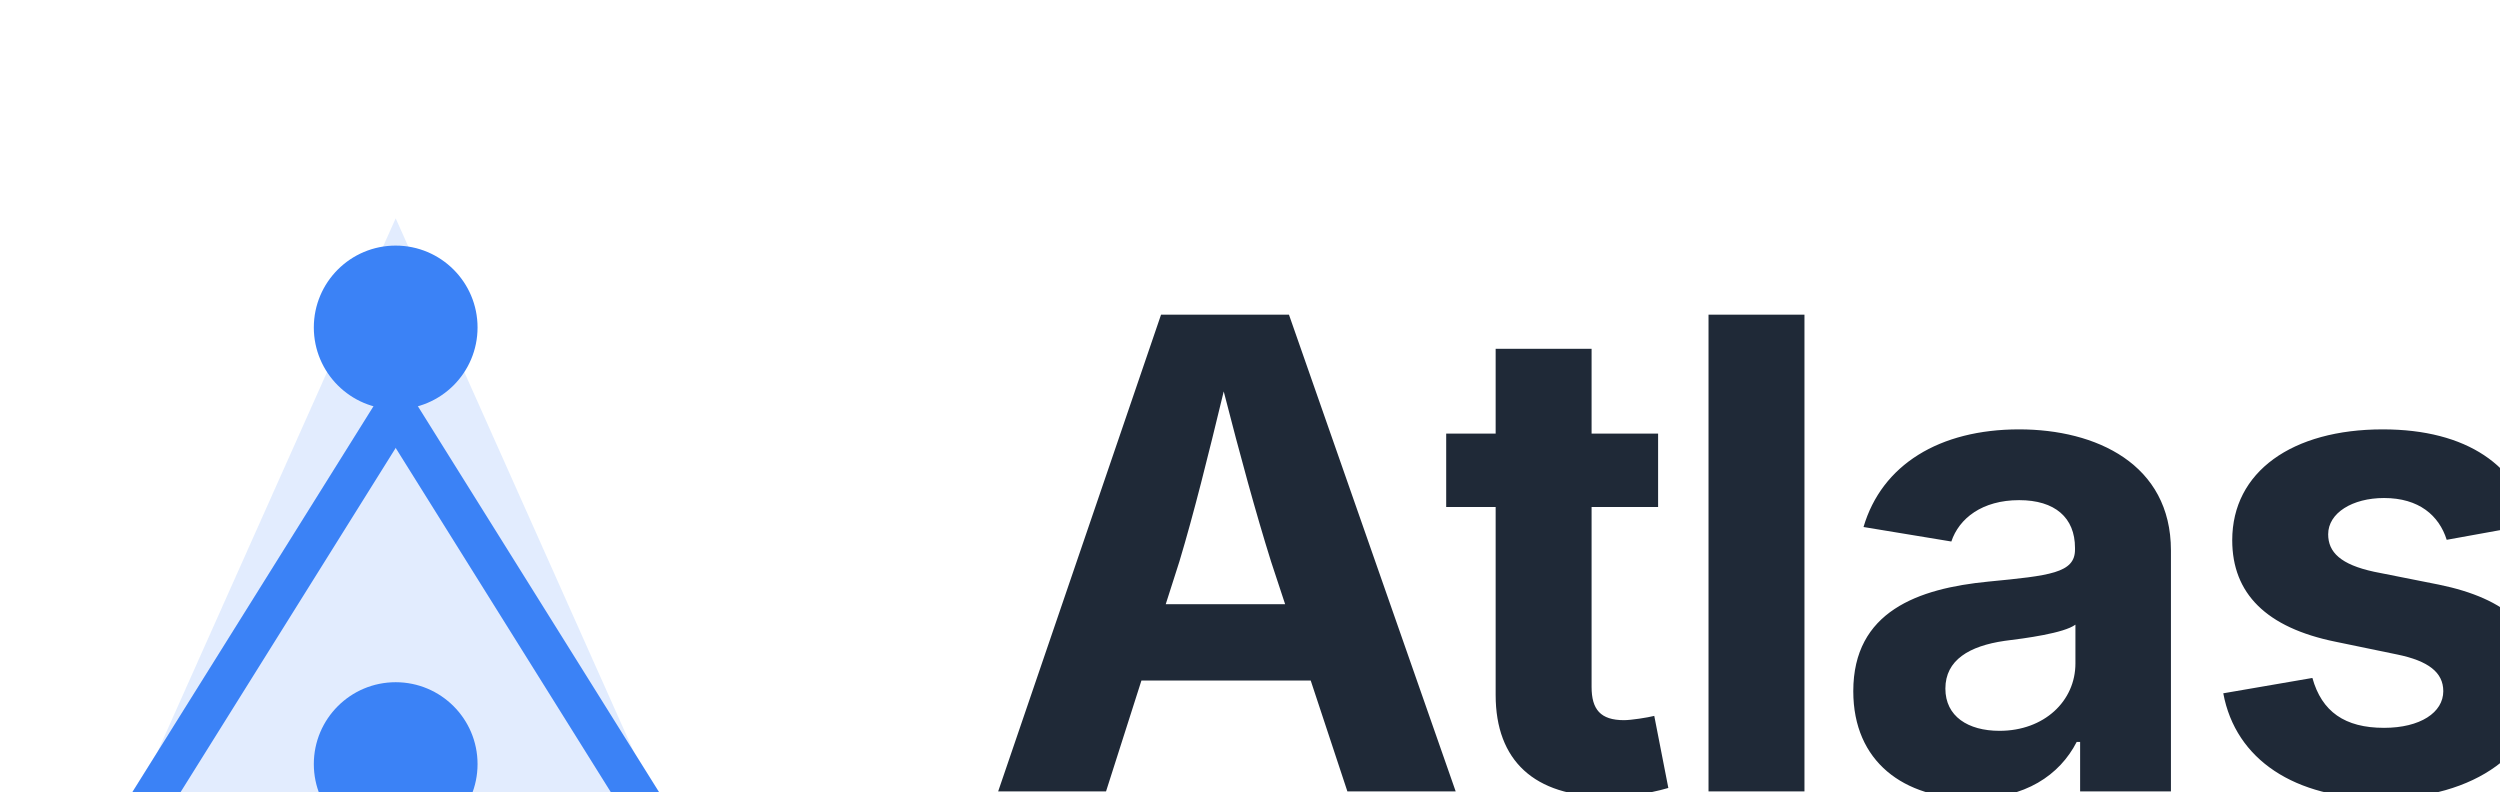
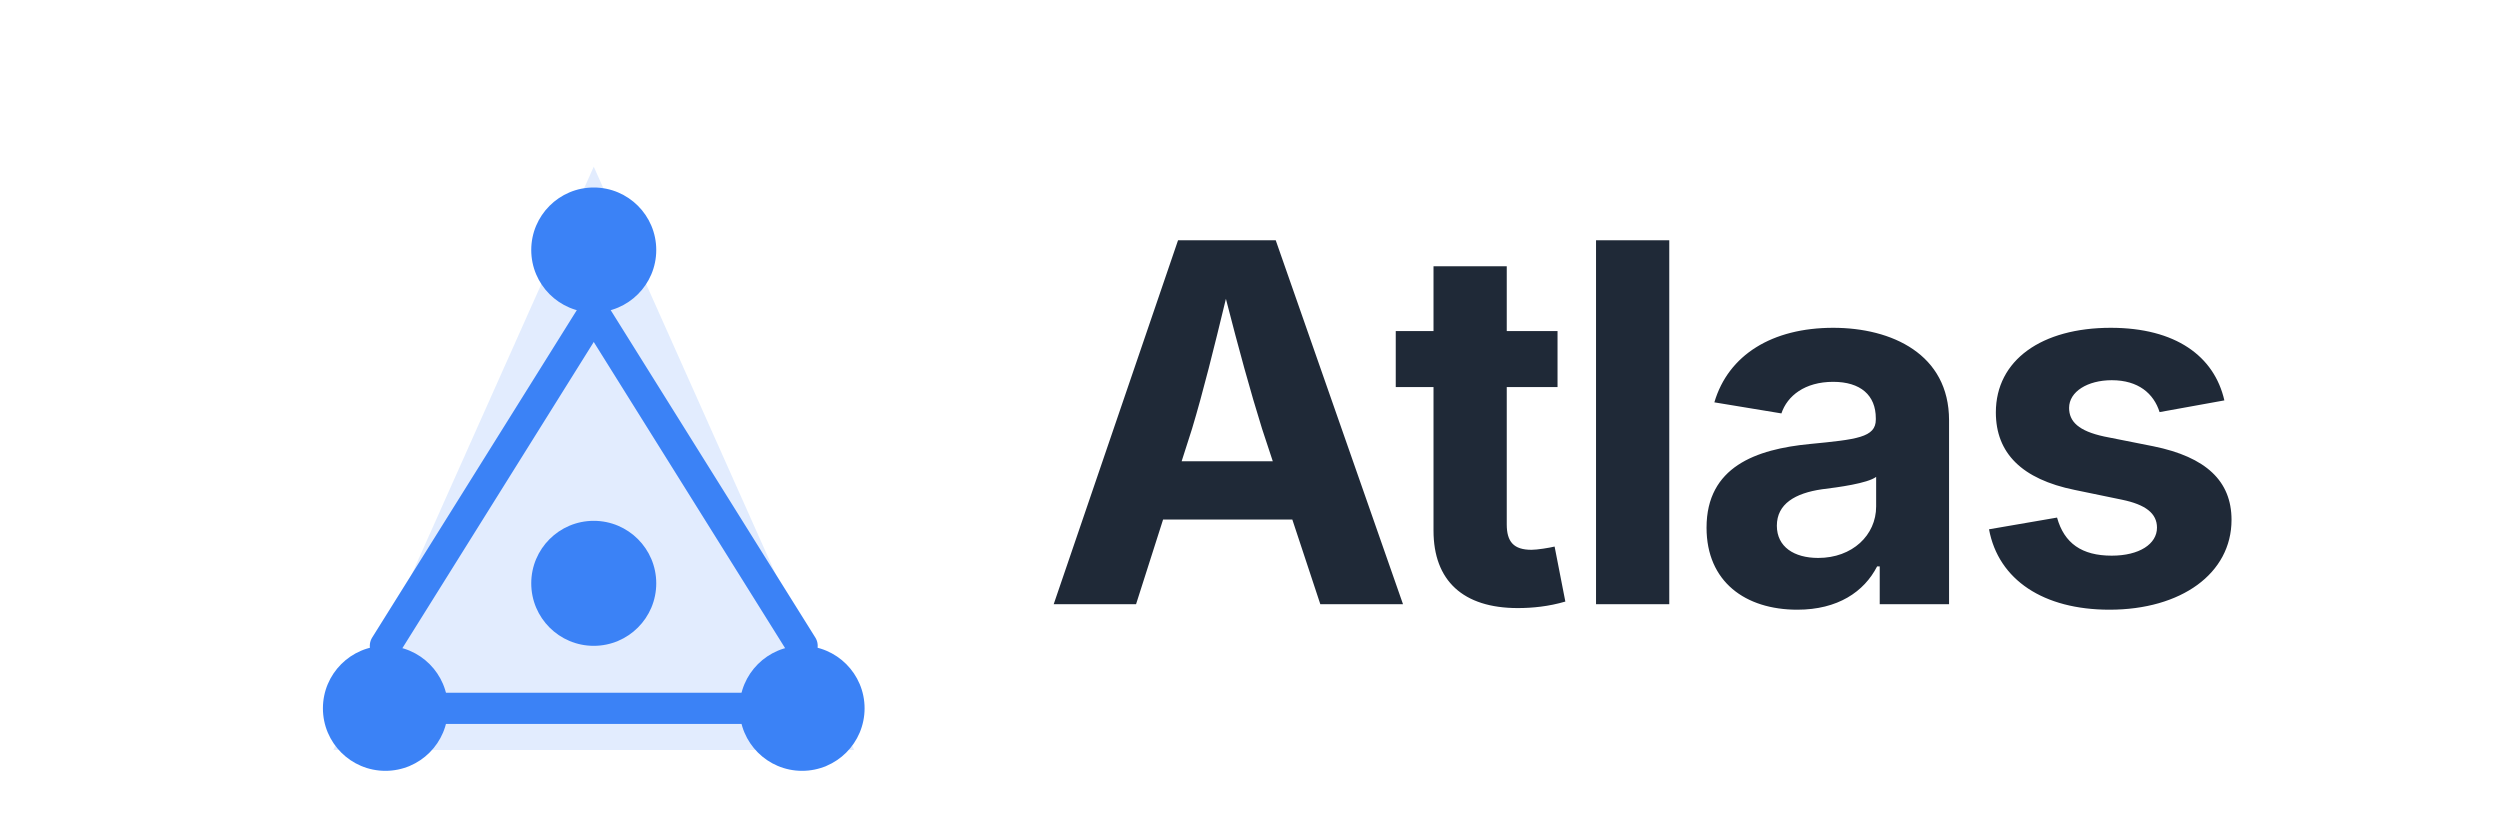
- <svg xmlns="http://www.w3.org/2000/svg" fill="none">
+ <svg xmlns="http://www.w3.org/2000/svg" viewBox="-14 0 120 40" fill="none">
  <g transform="translate(0, 4)">
    <path d="M14.5 4L2 32H27L14.5 4Z" fill="#3b82f6" opacity="0.15" />
    <circle cx="14.5" cy="24" r="3" fill="#3b82f6" />
    <circle cx="14.5" cy="8" r="3" fill="#3b82f6" />
    <circle cx="4.5" cy="30" r="3" fill="#3b82f6" />
    <circle cx="24.5" cy="30" r="3" fill="#3b82f6" />
    <line x1="14.5" y1="11" x2="4.5" y2="27" stroke="#3b82f6" stroke-width="1.5" stroke-linecap="round" />
    <line x1="14.5" y1="11" x2="24.5" y2="27" stroke="#3b82f6" stroke-width="1.5" stroke-linecap="round" />
    <line x1="6.5" y1="30" x2="22.5" y2="30" stroke="#3b82f6" stroke-width="1.5" stroke-linecap="round" />
  </g>
  <text x="36" y="29" font-family="'Inter', sans-serif" font-weight="700" font-size="24" letter-spacing="-0.5" fill="#1f2937">
    Atlas
  </text>
</svg>
